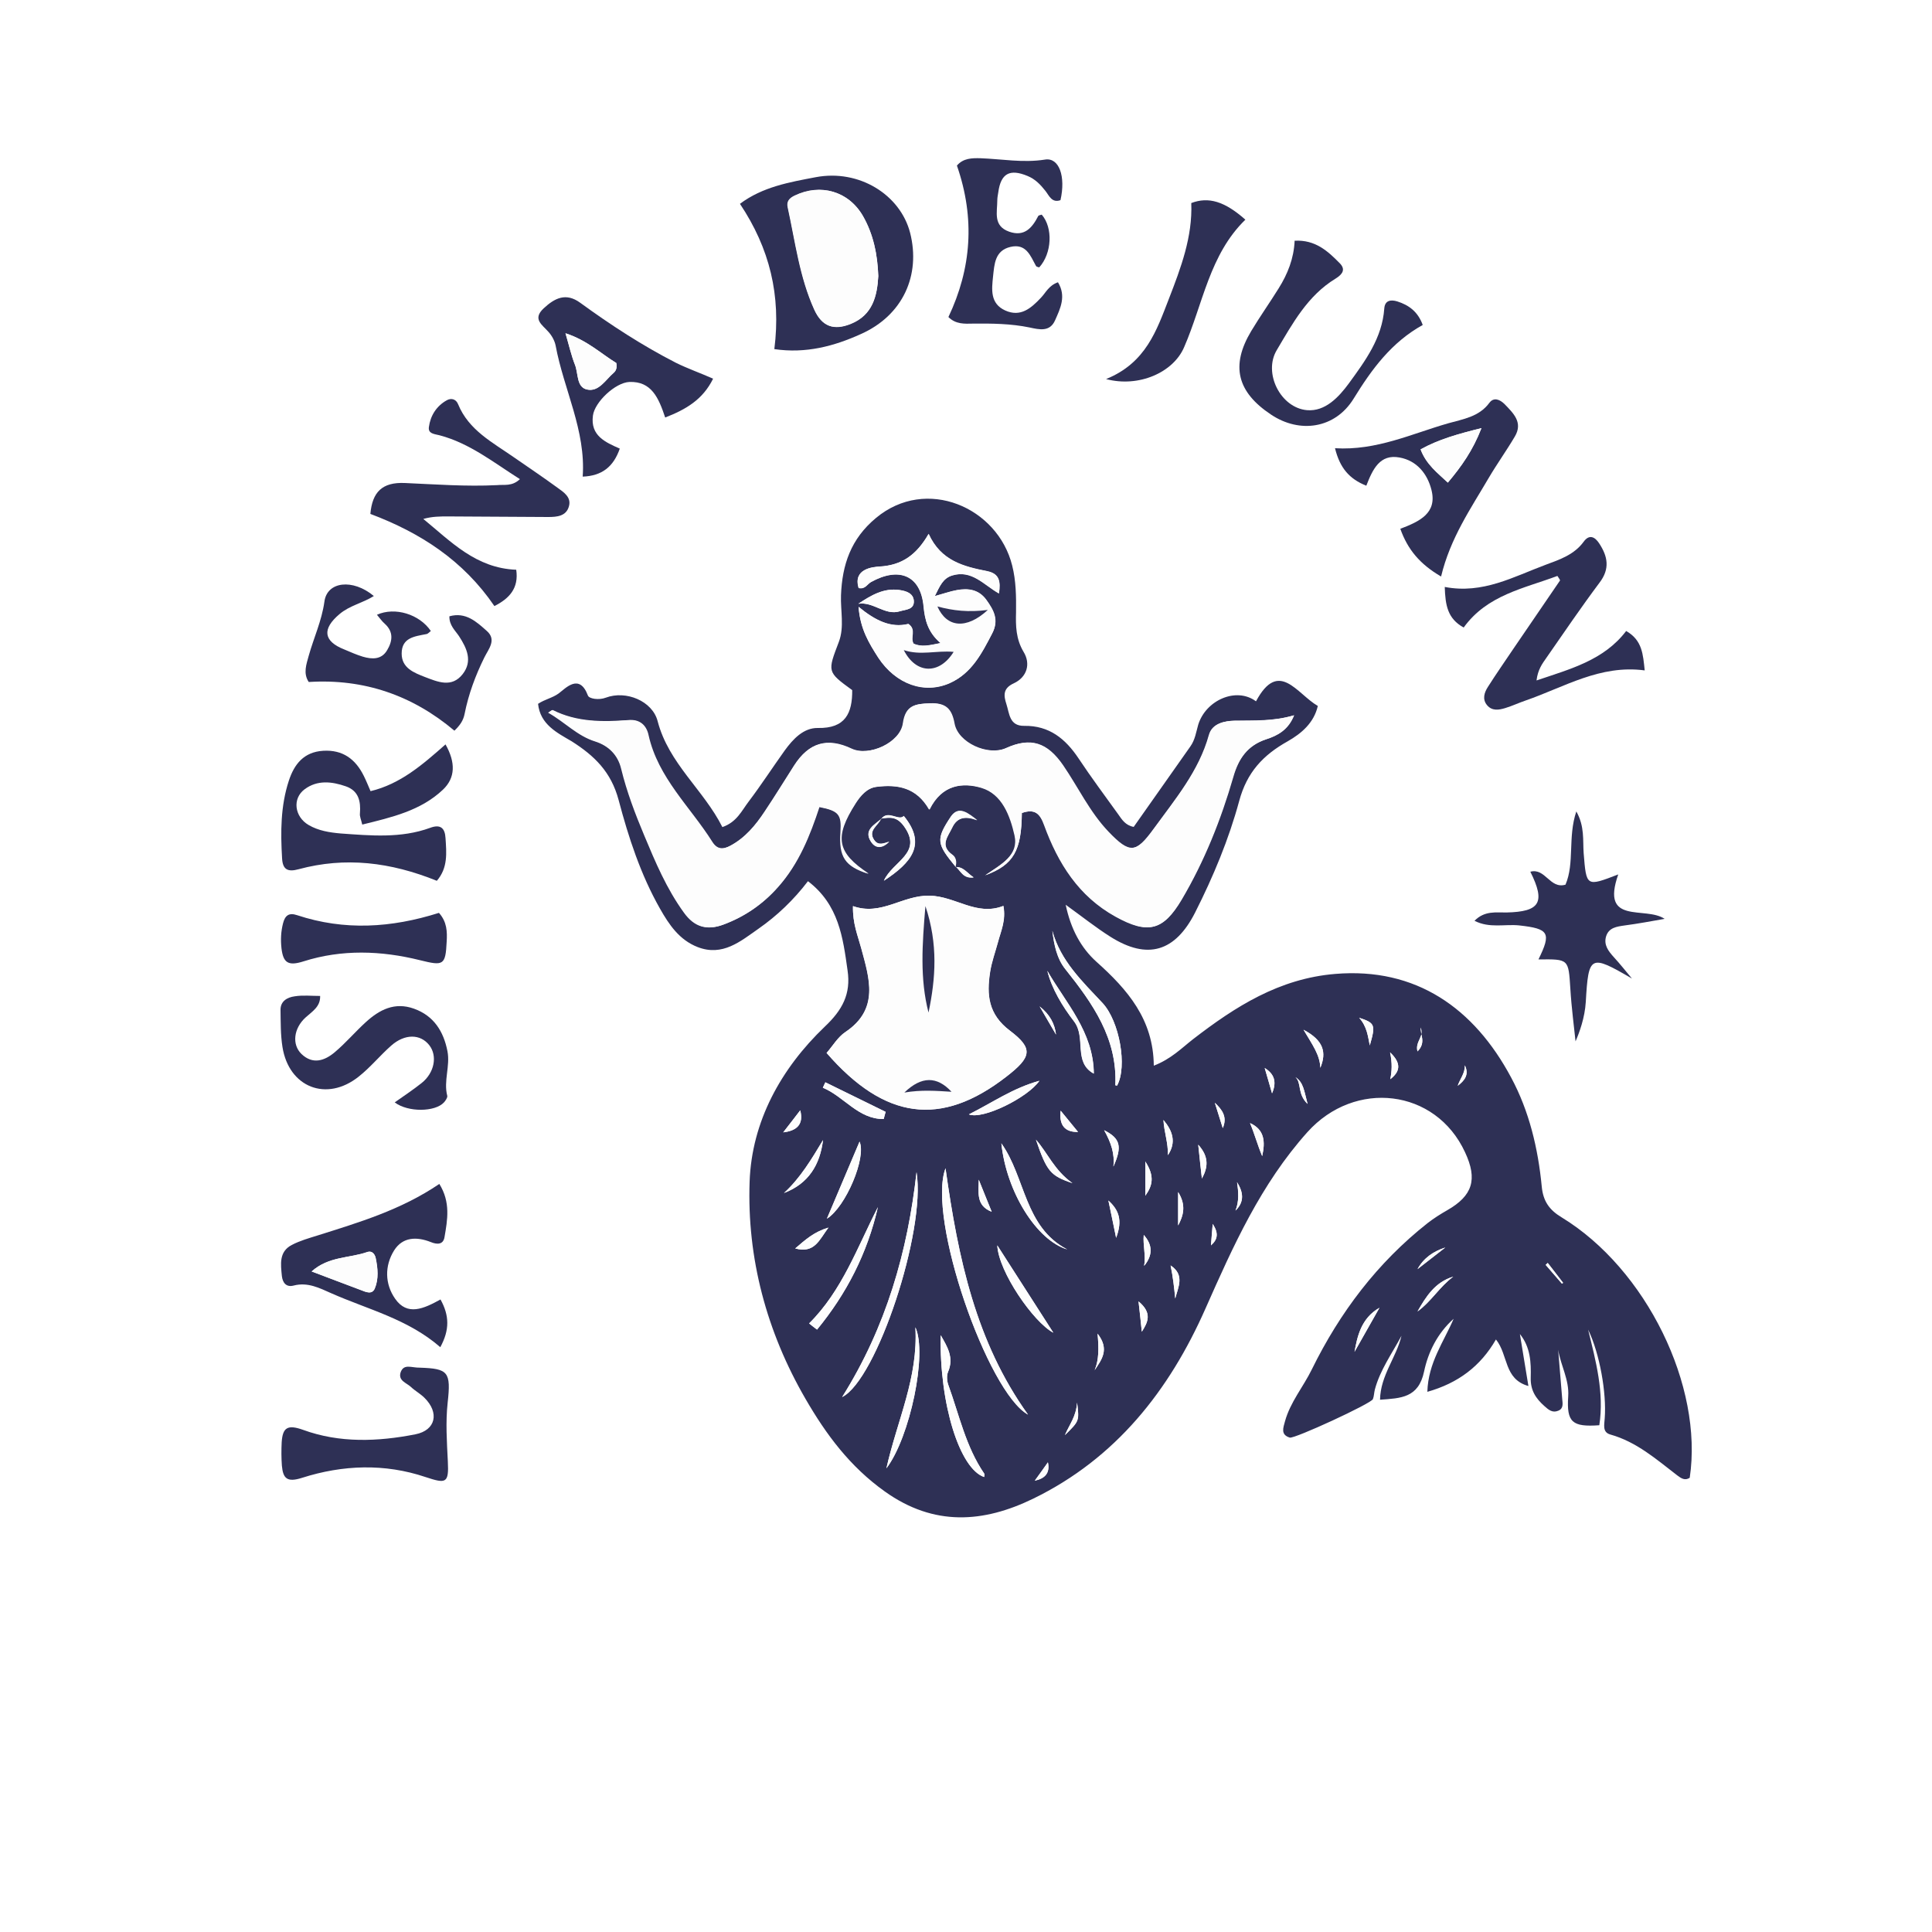
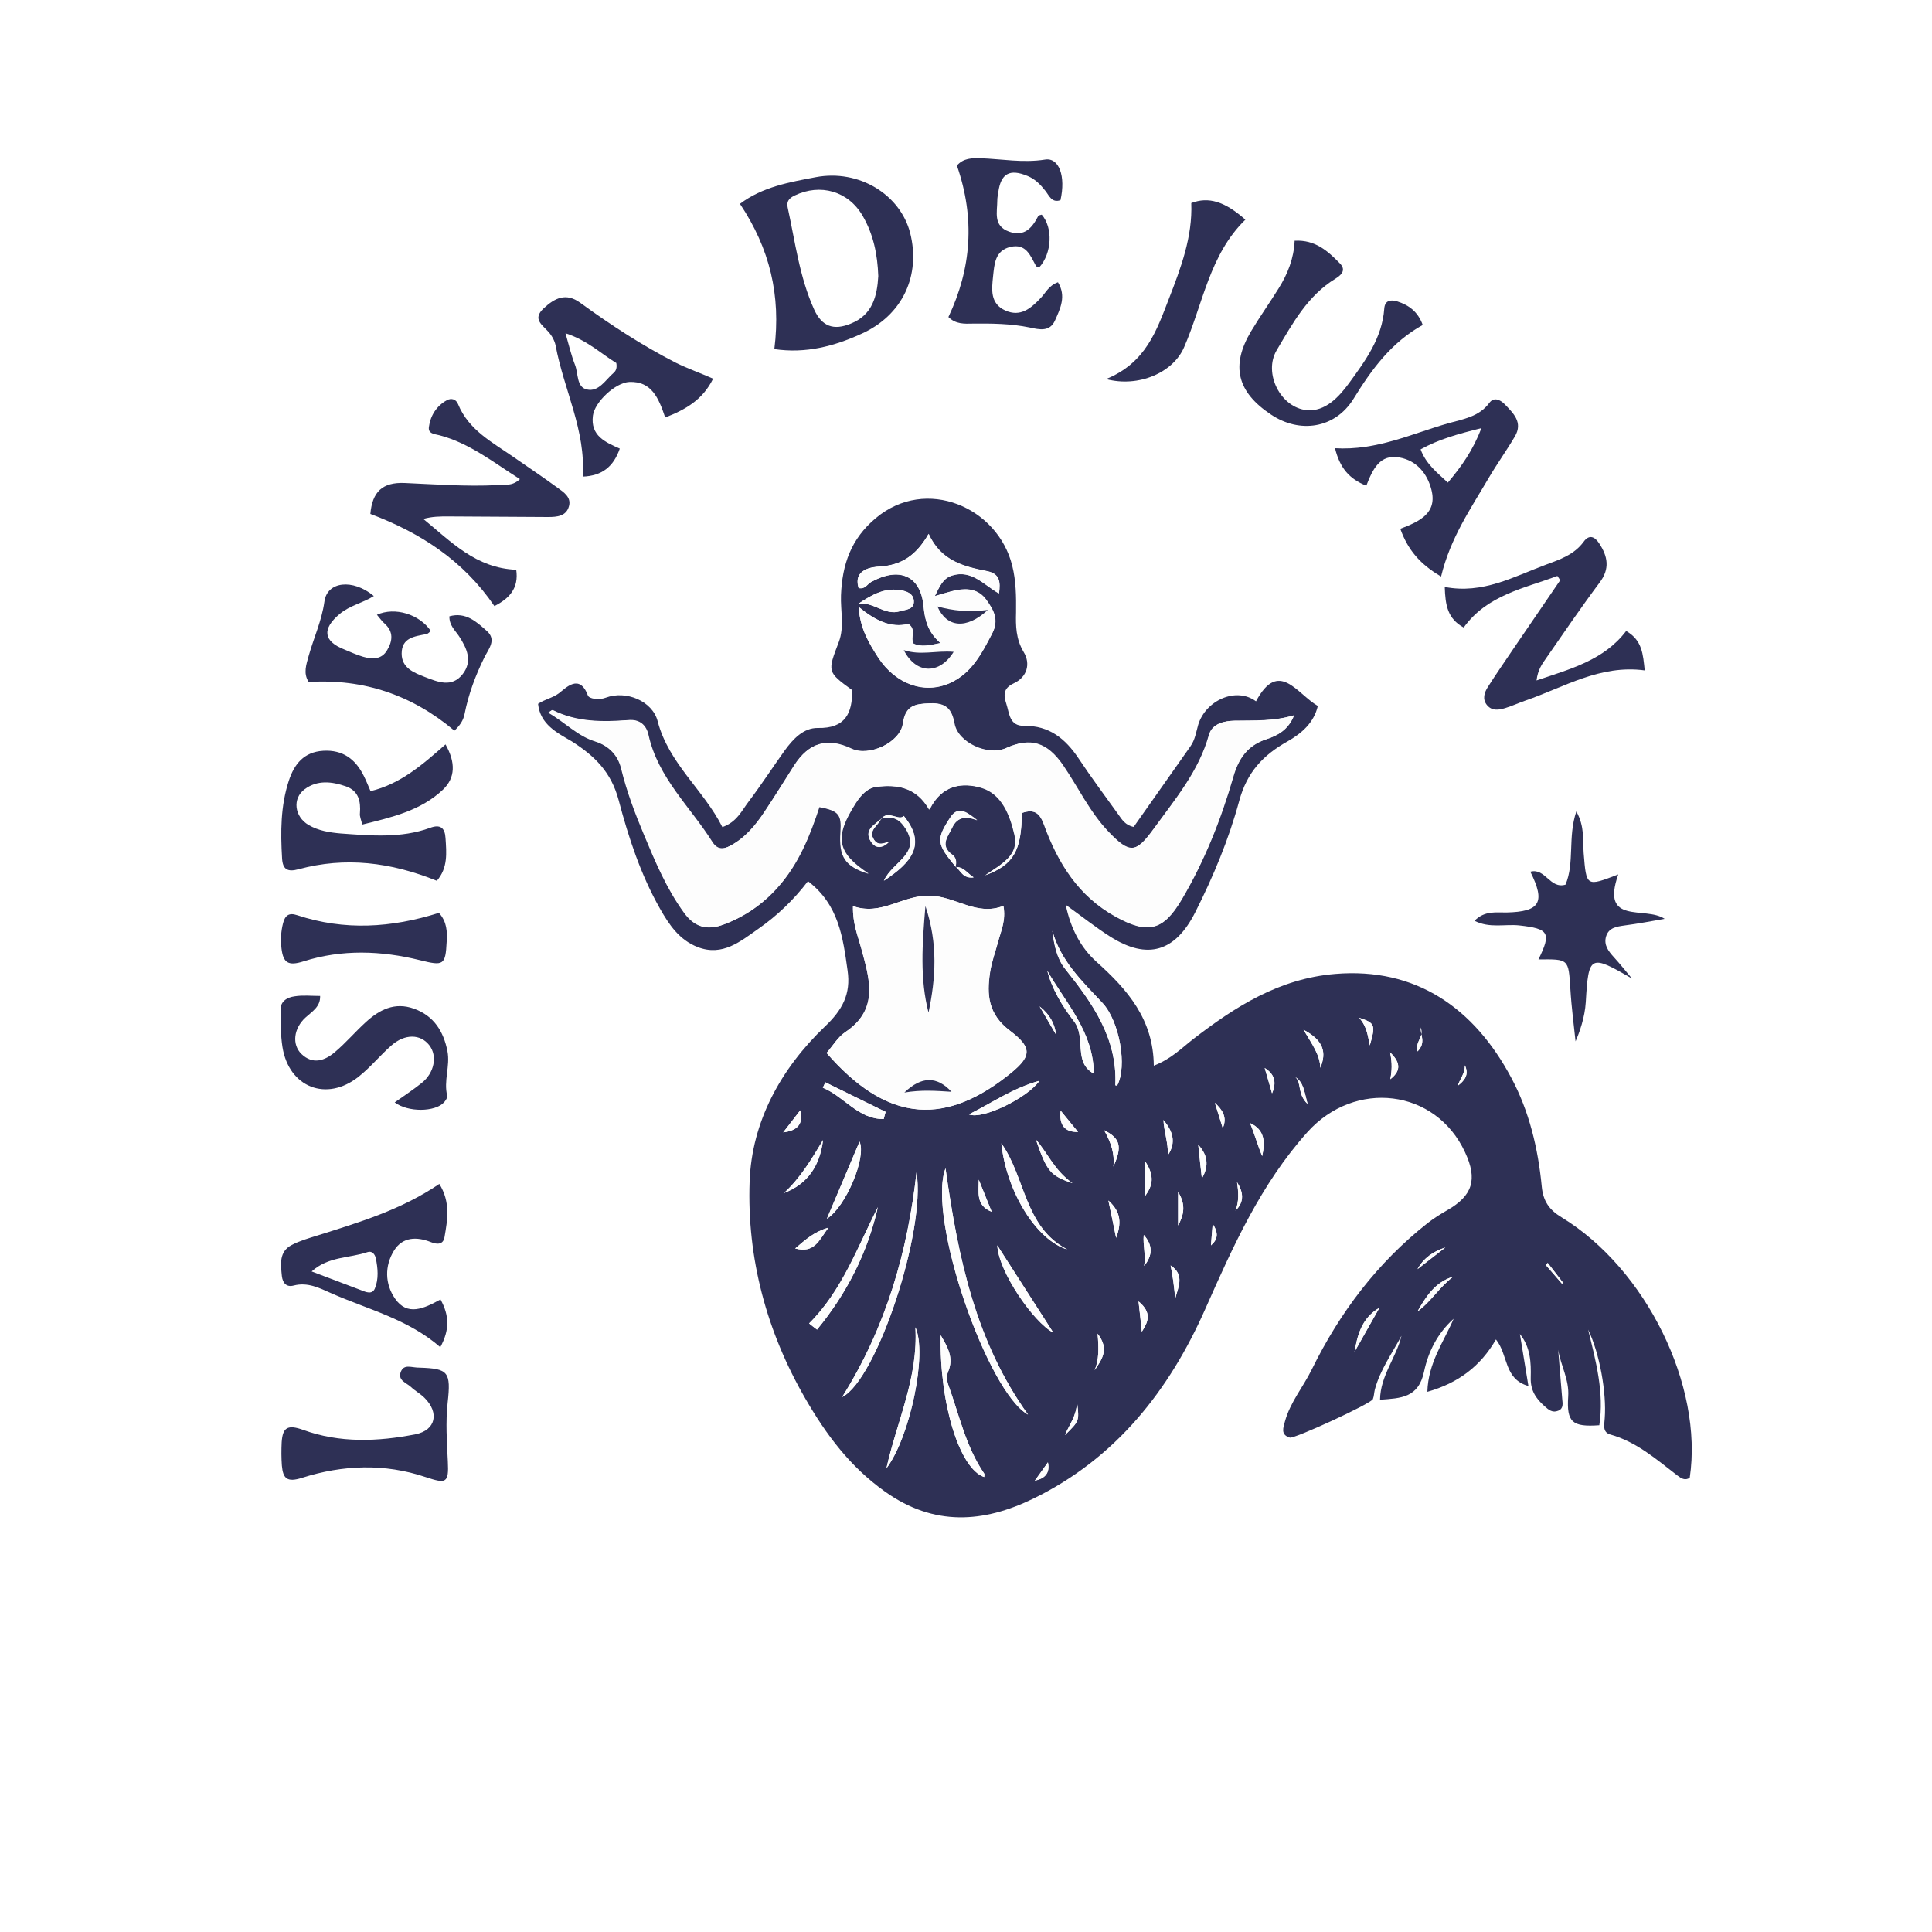
<svg xmlns="http://www.w3.org/2000/svg" version="1.1" id="Layer_1" x="0px" y="0px" width="1000px" height="1000px" viewBox="0 0 1000 1000" enable-background="new 0 0 1000 1000" xml:space="preserve">
  <g>
    <path fill="#2E3055" d="M278.5,364.3c3.6-2.4,7.4-3,10.7-5.4c3.6-2.7,10.7-10.6,15.1,1.1c0.6,1.7,5.7,2.5,9.3,1.1   c10.4-3.9,24.1,1.7,26.8,12.2c5.7,21.9,23.8,35.5,33.5,54.8c7.5-2.6,10-8.5,13.6-13.2c6.5-8.6,12.4-17.7,18.7-26.5   c4.3-5.9,9.7-11.7,17.1-11.6c14.3,0.3,17.9-7.7,17.8-19.6c-13.1-9.5-12.8-9.5-6.9-25c2.9-7.7,0.8-16.1,1.1-24.1   c0.6-15.8,5.1-29.2,18.1-40c26-21.7,63-5.5,70.5,24.6c2,7.9,2.1,16,2,24.2c-0.2,7-0.1,13.8,3.9,20.5c3.8,6.2,1.8,13.1-5.1,16.3   c-5.7,2.6-5.2,6.4-3.8,10.7c1.6,4.9,1.5,11.4,9.2,11.3c13-0.2,21.4,6.7,28.2,16.9c6.5,9.8,13.6,19.3,20.5,28.9   c1.9,2.7,3.7,5.7,8,6.5c9.7-13.8,19.5-27.7,29.3-41.6c2.5-3.5,3-7.5,4.1-11.3c3.9-12.7,19.7-19.7,29.9-12.1   c11.8-22,21.1-3.9,32,2.4c-2,8.7-8.4,14.2-15.6,18.3c-12.7,7.1-21.1,16-25.1,30.9c-5.4,19.9-13.4,39.1-22.8,57.7   c-10.3,20.3-24.6,24.7-43.8,12.6c-7.6-4.8-14.6-10.4-23.2-16.6c2.6,12.5,7.9,22.3,15.9,29.5c16.1,14.4,29.5,29.8,29.7,53.8   c9-3.5,14.4-9.1,20.3-13.7c21.9-16.9,44.6-31.4,73.6-33.8c41.8-3.5,71.9,17.7,91.1,53.7c9.3,17.3,13.9,36.6,15.8,56.3   c0.7,7.5,3.8,12.1,10.3,16c43.8,26.7,73.4,87.3,66.3,134.8c-2.5,1.6-4.4,0.3-6.4-1.2c-10.8-8.3-21.1-17.4-34.7-21.2   c-4.2-1.2-3.1-5-2.9-8.4c1-13.1-2.6-33.6-8.6-45.9c4,16.3,8.4,32.6,5.8,49.5c-14,1-17-1.5-16.1-14.9c0.6-8.7-3.9-16-5.2-24.2   c0.7,8.5,1.4,17,2.1,25.5c0.2,2.3,0.8,5-2.1,6.1c-2.9,1.2-4.9-0.4-7.1-2.4c-4.5-4-7.3-8.2-7.1-14.8c0.2-7.7-0.1-15.7-5.6-22.5   c1.4,8.4,2.7,16.8,4.4,26.9c-12.8-3.6-10.3-16-16.8-24.1c-8,13.9-19.6,22.6-35.5,27.1c0.4-15,8.5-25.9,13.6-37.8   c-8.3,7.4-13.2,17.2-15.3,27.3c-2.9,13.7-12,13.8-22.8,14.6c0.2-12.6,8.5-21.9,11.1-33.1c-4.9,9.2-11.1,17.7-13.8,27.9   c-0.4,1.6-0.4,3.4-1,4.9c-0.9,2.3-40.6,20.6-43,19.9c-5-1.5-3.3-5.3-2.5-8.4c2.7-9.9,9.5-17.9,13.9-26.9   c14.5-29.5,33.9-55.2,59.9-75.7c3.2-2.5,6.7-4.7,10.2-6.7c13.1-7.5,15.8-15.9,9.2-30c-15.2-32.9-57-37.8-81.6-10.4   c-24.1,26.9-38.4,58.9-52.7,91.2c-18.8,42.6-46.5,77.7-89.2,98.5c-25.7,12.5-51.3,14.5-76.8-3.7c-18.1-12.9-30.4-29.5-41.1-48   c-20.1-34.7-30.3-72.8-28.9-112.4c1.1-31.1,16.2-58.5,38.9-80.2c9.1-8.6,13.6-16.9,11.8-29.1c-2.4-17-4.5-34-20.5-46.2   c-7.4,9.7-16,17.9-25.6,24.6c-9.3,6.5-18.6,14.5-31.5,9.5c-9.5-3.7-14.8-11.6-19.5-19.9c-10-17.6-16.3-36.9-21.4-56.2   c-3.9-14.6-12.5-22.9-24.3-30.4C288.4,379.3,279.6,375,278.5,364.3z M494.6,448.6c2.6,2,3.7,6.3,9.3,5.6c-3.5-2.4-5.3-5.8-9.6-5.3   c0.8-2.5,0.4-5.1-1.5-6.4c-6.6-4.8-2.2-9.4-0.1-14c2.8-5.9,7.5-6,13-3.9c-4.4-3.3-9.5-7.9-13.6-1.9   C484.2,434.6,484.9,436.8,494.6,448.6z M456.1,423.6c4.6-0.6,8-1.2,11.8,4c10,14-5.8,18-10.4,28.2c14.3-9.4,22.2-19,10.3-33.5   c-2.6,2.8-8-3.2-11.6,1.4c-3.5,3.2-9.3,5.8-5.5,11.8c2.6,4.1,6.4,3.3,9.5,0.1c-2.7,0.8-5.7,2.3-7.8-0.9   C449,429.7,454.8,427.3,456.1,423.6z M528.9,420.8c6.9-2.4,9.4,0.5,11.5,6.3c7.2,19.7,17.8,36.8,37,47.4c16.5,9.1,24.4,7.4,34-8.8   c11.8-20,20.3-41.3,26.7-63.5c2.8-9.5,7.4-16.3,17.1-19.5c5.9-1.9,11.4-4.8,14.4-12.4c-10.8,3.2-20.8,2.7-30.8,2.8   c-4.9,0.1-11.4,1.2-13.1,7.3c-5.2,18.8-17.5,33.3-28.6,48.6c-9.3,12.8-12.6,13.1-23.7,1.5c-9.7-10.1-15.6-22.8-23.4-34.3   c-8.1-11.9-16.7-14.7-29.5-8.9c-9.4,4.2-24.9-2.8-26.7-12.7c-1.4-7.7-4.4-10.8-12.7-10.5c-7.7,0.2-12.5,1.1-13.8,10.3   c-1.4,10-17.7,17.4-26.7,13.2c-12.6-5.9-22-3.2-29.6,8.6c-5.1,8-10,16-15.3,23.9c-4.7,7.1-10.1,13.6-17.8,17.7c-3.9,2.1-7,2-9.5-2   c-11.4-18.2-28.2-33.1-33-55.2c-1.1-5.2-4.6-8.2-10.3-7.8c-13.5,1.1-26.8,1.2-39.3-5.2c-0.2-0.1-0.8,0.5-2.1,1.3   c8.6,4.8,15,12,24.4,14.9c6.9,2.2,11.7,7,13.4,14.1c2.9,11.9,7.2,23.2,11.9,34.4c5.8,13.9,11.6,27.7,20.6,40.1   c5.4,7.5,11.8,9.3,20.3,6.2c11-4.1,20.3-10.5,28.1-19.3c10.8-12.1,16.6-26.7,21.5-41.6c10.3,2,11.7,3.9,11.1,13   c-0.9,12.9,2.3,17.7,14.4,21.6c-16.5-10.9-18.1-18.7-6.7-36.5c2.4-3.8,5.8-7.9,10.9-8.5c10.8-1.4,20.7,0.2,27.3,11.8   c6.5-13.2,17.5-14.1,27-11.3c10.8,3.2,14.9,14.5,17.2,24.6c2.3,10.3-6.8,14.9-15.3,20.7C524.7,447.6,528.7,440.3,528.9,420.8z    M441.5,469c-0.2,9.1,2.5,15.2,4.3,21.7c4.2,15.6,9.6,31.6-8.2,43.5c-3.9,2.6-6.6,7.2-9.7,10.8c30,34.5,59.1,38.6,93,12.3   c13.1-10.1,14.1-14.5,1.9-23.8c-11.3-8.5-12.1-18.6-10.3-30.3c0.8-5.3,2.7-10.4,4.1-15.6c1.5-5.7,4.2-11.2,2.8-18.7   c-14,5.4-24.7-5-38.2-5.3C467,463.3,456.2,474.2,441.5,469z M444.4,314.1c0.8,11.6,5.5,19,10.3,26.3c9,13.7,23.8,18.9,37,13.1   c11.3-5,16.5-15.3,21.9-25.7c3.6-7,0.8-12-3-17.3c-3.9-5.4-9.4-6.2-15.3-5.1c-3.4,0.6-6.7,1.8-11.4,3.1c2.6-5.3,4.2-9.2,9-10.7   c10.1-3.1,16.4,4.9,24.2,9.3c0.9-6.1,0.3-10.2-6.1-11.5c-12-2.4-23.9-5.2-30.3-19.3c-6.4,11.1-14,16.2-25.3,16.9   c-3.7,0.2-14,1.2-10.9,11.1c3.4,0.7,4.4-2,6.4-3.1c14.2-7.9,25.6-3.8,27.2,12.6c0.6,7,2.1,13.4,8.8,19c-5.9,1.2-10,2.2-14,0.3   c-1.9-3.2,1.7-7.2-2.7-10.2C461.1,325.1,453.2,321.3,444.4,314.1z M489.4,604.7c-9.7,25.7,21.8,116,42.7,127.5   C505.1,694.6,495.9,651.5,489.4,604.7z M474.4,606.7c-4.6,41.1-15.7,80.1-38.5,116.4C453.7,714.3,479.3,637.2,474.4,606.7z    M544.7,481.8c0.9,7.2,2.4,14.4,6.7,19.8c14.2,17.8,27,35.9,25.9,60.1c0,0.1,0.6,0.2,0.9,0.2c5.4-9.9,1.2-33.3-7.5-42.7   C560.2,508,548.9,497.3,544.7,481.8z M486.9,691.1c-0.7,35.8,9.9,69.2,22.5,73.4c0-0.6,0.3-1.4,0-1.8   c-9.5-13.9-12.9-30.2-18.5-45.7c-0.8-2.1-1-5-0.2-6.9C493.9,702.7,490.3,697,486.9,691.1z M418.8,685c1.4,1.1,2.7,2.1,4.1,3.2   c15.2-18.5,26-39.4,31.5-63.4C443.7,645.6,435.9,668,418.8,685z M458.8,760c12.2-16,21.3-59.4,15-73   C475.3,713.2,464.5,734.8,458.8,760z M552.4,646.7c-22.3-11.5-21.6-37.4-34.1-54.9C520.9,616.8,536.5,641.9,552.4,646.7z    M542.1,502.5c2.3,9.3,7.8,18.4,13.8,26.2c6.4,8.4-0.6,21.1,10.2,27C566,534.1,551.5,519,542.1,502.5z M516.2,644.6   c0.6,13.6,18.8,39.8,29,45.2C536.2,675.8,527,661.5,516.2,644.6z M428,630.8c9.8-6.1,20.6-31.8,16.9-39.9   C439.3,604.2,433.8,617.1,428,630.8z M501.5,576.8c7.1,2.9,30.6-8.8,36.5-17.4C524.1,563.3,513.9,570.6,501.5,576.8z M457.4,579.2   c0.3-1.2,0.7-2.4,1-3.7c-10.4-5.1-20.8-10.2-31.2-15.3c-0.4,0.9-0.9,1.9-1.3,2.8C436.8,567.5,444.2,579.3,457.4,579.2z    M444.3,312.5c7.8-1.2,13.8,6.3,21.4,3.9c3.1-1,7.5-0.8,7.3-5.3c-0.2-4-3.9-5.2-7.4-5.7C457.5,304.2,450.9,308.1,444.3,312.5z    M405.8,617.5c12.7-4.8,18.6-14.6,20.2-27.4C420.1,599.9,414.3,609.7,405.8,617.5z M536.2,589.9c5.6,16.4,7.4,18.7,18.9,22.5   C545.6,605.6,542.3,596.7,536.2,589.9z M701.1,699.7c3.7-6.5,8.3-14.7,12.9-22.8C704.4,682.4,702.5,692,701.1,699.7z M604.5,597.9   c4.5-6.7,2.4-12.6-2.3-18.2C602.5,585.7,604.7,591.6,604.5,597.9z M513.3,627.2c-2.2-5.5-4.4-11-6.7-16.6   C506.6,617.1,505,624,513.3,627.2z M683.4,552.7c3.3-8,1.7-14.2-8.7-19.7C679.3,540.7,683.2,546,683.4,552.7z M576.3,603.8   c4.7-10.4,3.6-14.5-4.8-18.8C575.1,591.4,577,597.2,576.3,603.8z M752.2,660.8c-9.4,2.8-14.1,10.3-18.5,18   C740.8,673.7,745.1,666,752.2,660.8z M592.2,655.2c4.5-5.4,4.5-10.8-0.2-16C591.5,644.5,593.2,649.8,592.2,655.2z M573.7,621.4   c1.1,5.5,2.3,11,4,19.3C581.2,631.5,579,626.2,573.7,621.4z M549,574.9c-0.9,7.4,2.1,11.1,9,11C555,582.2,552,578.6,549,574.9z    M647,581.3c2.4,5.6,4,11.5,6.3,17.1C654.9,591.2,654.7,584.7,647,581.3z M566.6,709.2c3.6-5.5,7.8-10.7,1.5-18.9   C568.8,698,568.8,703.9,566.6,709.2z M709,541.1c3.1-10.7,2.7-11.6-5.5-14.3C707.6,531.4,708,536.3,709,541.1z M608.3,672.1   c1.5-5.9,5.1-12.2-2.4-17.1C607.1,660.7,607.7,666.4,608.3,672.1z M589.3,673.6c0.8,6.9,1.2,11.3,1.7,15.7   C594.1,684.4,596.6,679.7,589.3,673.6z M411.6,646.2c10,2.7,12.4-4.4,17.2-10.8C421.4,637.6,417,641.6,411.6,646.2z M405.4,586.1   c6.9-0.8,10.7-4.1,8.8-11.4C411.3,578.5,408.4,582.3,405.4,586.1z M592.8,601.2c0,7.7,0,12.7,0,17.7   C596.4,613.9,597.9,609,592.8,601.2z M628.8,570.8c1.3,4.1,2.6,8.2,4.1,13.1C635.4,578.2,632.6,574.4,628.8,570.8z M622.1,610   c3.1-5.6,3.9-11.2-1.9-17.5C620.9,599.6,621.5,604.8,622.1,610z M654.6,552.8c1.2,4.1,2.4,8.2,3.8,13.1   C661,559.9,659.5,555.8,654.6,552.8z M719.6,558.6c4.9-3.8,6.1-8-0.1-13.9C720.7,550.4,720.5,554.5,719.6,558.6z M670.5,557.5   c3.3,3,0.8,8.6,6.3,13.9C675,564.6,674.7,560.3,670.5,557.5z M546.6,535.5c-0.7-5.6-3.1-10.3-8.5-14.6   C541.3,526.5,544,531,546.6,535.5z M733.7,656.9c4.8-3.7,9.6-7.5,14.4-11.2C741.9,647.7,736.9,651.1,733.7,656.9z M758.2,551.4   c0.1,4.1-2.5,7.1-3.7,10.6C758,559.3,760.6,556.3,758.2,551.4z M551.2,742.8c7.5-7.3,7.5-7.3,6.3-16.8   C556.9,733.4,553.7,736.9,551.2,742.8z M640.3,611.9c0.8,5,1.1,9.9-0.8,14.7C644.3,621.9,643.4,617,640.3,611.9z M609.8,634.3   c2.7-5.1,4.3-10.4,0-17.3C609.8,624.1,609.8,629.2,609.8,634.3z M542.4,756.9c-2.3,3.2-4.5,6.4-6.8,9.5   C540.7,765.3,543.6,762.6,542.4,756.9z M626.8,644.6c3.6-3.2,4-6.4,0.9-11.1C627.3,638.1,627,641.4,626.8,644.6z M733.7,544.2   c4.5-4.6,1.5-8.5,1.5-12.4C737.8,536,732.3,539.1,733.7,544.2z M801.1,653.7c-0.3,0.3-0.7,0.7-1,1c2.8,3.2,5.6,6.5,8.4,9.7   c0.2-0.1,0.4-0.3,0.6-0.4C806.4,660.5,803.8,657.1,801.1,653.7z" />
    <path fill="#2E3055" d="M400.8,180.7c3.5-27.9-2.4-52.1-17.8-75.2c11.7-8.8,25.6-11.2,39.3-13.8c22.3-4.2,43.7,9,48.8,28.9   c5.5,21.8-3.7,42.6-25.5,52.3C431.7,179.2,417.1,183.1,400.8,180.7z M454.6,142.9c-0.4-11.1-2.5-21.6-8.1-31.2   c-7.4-12.8-21.9-16.9-35.2-10.5c-2.9,1.4-4.3,3.1-3.6,6.2c3.9,17.8,6.1,36,13.7,52.8c4,8.8,10.1,11,19,7.3   C451.6,163,454,153.3,454.6,142.9z" />
    <path fill="#2E3055" d="M226.1,455.9c-24-9.7-47.4-12.5-71.5-6c-5.8,1.6-8.3,0.1-8.6-5.7c-0.8-13.5-0.8-27,3.5-40.1   c2.8-8.6,7.8-14.9,17.8-15.5c10.1-0.6,16.7,4.3,21,13c1.2,2.4,2.2,4.9,3.5,7.9c15.4-3.7,26.8-13.6,38.8-24.2   c5.3,9.4,5.1,17.3-1.3,23.4c-11.5,10.9-26.4,14.3-41.8,18.1c-0.6-2.6-1.4-4.2-1.2-5.8c0.5-6.3-0.7-11.7-7.3-14   c-7.2-2.5-14.7-3.4-21.3,1.5c-6.5,4.8-5.3,14.2,2,18.5c5.1,3,10.9,3.9,16.6,4.4c15.5,1.1,31.2,2.6,46.3-2.9c5.3-2,7.7,0,8,5.3   C231.1,441.5,231.9,449.2,226.1,455.9z" />
    <path fill="#2E3055" d="M806.1,298.1c-17.3,6.5-36.3,9.8-48.5,26.7c-8.4-4.6-9.5-11.6-9.8-21c19.7,3.8,35.6-5.3,52.3-11.5   c7.3-2.7,14.7-5.2,19.6-11.9c2.8-3.9,5.7-2.7,8,0.8c4.5,6.8,5.7,13.2,0.2,20.4c-9.5,12.7-18.4,25.8-27.5,38.9   c-2.1,3-4.4,6-5.1,11.7c17.7-6,34.9-10.5,46.4-25.6c8.4,4.8,8.7,12.1,9.6,20.4c-23.1-3.1-41.7,8.7-61.7,15.6   c-3.5,1.2-6.9,2.8-10.5,3.9c-3.3,1-6.8,1.6-9.4-1.5c-2.6-3.1-1.4-6.6,0.4-9.4c4.3-6.8,9-13.5,13.5-20.2c8-11.7,15.9-23.3,23.9-35   C807.2,299.6,806.6,298.9,806.1,298.1z" />
    <path fill="#2E3055" d="M269.1,248c-13.6-8.6-26-18.6-41.6-22.7c-2.8-0.7-6-0.8-5.5-4.3c0.8-5.9,3.9-10.8,9.2-13.8   c2.5-1.4,4.9-0.5,5.9,2c5.5,13.5,17.9,19.8,28.9,27.5c7.5,5.2,15.1,10.3,22.5,15.7c3.2,2.3,7.3,4.9,6,9.6   c-1.4,5.2-6.2,5.6-10.8,5.6c-17.3-0.1-34.6-0.2-51.9-0.3c-4,0-8.1,0-12.7,1.3c14.3,11.7,27.2,25.5,48.1,26.3   c1.4,9.6-3.6,14.9-11.3,18.8c-16.1-23.6-38.2-37.9-64.2-47.7c1-11.3,6.1-16.5,17.8-16c15.9,0.7,31.8,1.9,47.8,1.1   C261,250.7,265,251.9,269.1,248z" />
    <path fill="#2E3055" d="M495.3,85.7c3.3-3.9,7.9-3.9,12.2-3.8c11.1,0.4,22,2.5,33.4,0.7c7.3-1.2,10.8,8.7,8,21   c-4.5,1.6-5.9-2.4-7.8-4.8c-2.6-3.3-5.3-6.1-9.2-7.7c-9.3-3.9-13.9-1.3-15.2,8.5c-0.2,1.3-0.5,2.7-0.5,4c0,6.2-2.3,13.3,6.1,16.3   c7.9,2.8,11.9-1.9,15.1-8.1c0.2-0.4,1.2-0.5,1.8-0.7c5.9,6.8,5.3,20-1.3,27.3c-0.6-0.2-1.5-0.3-1.7-0.8c-2.9-5.3-5.1-11.7-13.2-9.8   c-8.1,1.9-8.3,9-9,15.3c-0.7,6.7-1.6,14,6.3,17.6c8,3.6,13.4-1.2,18.5-6.6c2.5-2.6,4-6.3,8.8-8c4.4,7.2,1.2,13.6-1.5,19.7   c-2.7,6.1-8.1,4.8-13.2,3.7c-9.7-2-19.5-2.1-29.3-2c-4.3,0.1-8.9,0.4-12.7-3.4C502.8,139,504.8,113.1,495.3,85.7z" />
    <path fill="#2E3055" d="M736.4,168.2c-16.2,9-26.4,22.9-35.8,38.2c-9.6,15.5-27.9,18.1-42.7,8.2c-17.6-11.7-21-25.3-10.3-43.2   c4.5-7.5,9.6-14.7,14.2-22.1c4.7-7.5,7.9-15.5,8.3-24.7c10.7-0.6,17.2,5.4,23.3,11.6c3.2,3.2,1.6,5.7-2.1,8   c-14.5,8.8-22.3,23.3-30.5,37.1c-7,11.8,2,29.8,15.7,31c9.4,0.8,16.4-6.7,21.7-13.9c8.5-11.7,17.2-23.4,18.3-38.7   c0.3-4.3,3.4-4.7,6.7-3.7C729.2,157.9,733.9,161.3,736.4,168.2z" />
    <path fill="#2E3055" d="M227.4,612.8c5.9,9.5,4.2,18.6,2.7,27.4c-0.6,4-3.7,4.1-7.1,2.7c-7.3-2.9-14.6-2.7-19,4.3   c-5,8-4.8,17.4,0.5,25c6.3,9.1,14.8,5.2,23.5,0.4c4.6,8.3,4.8,15.7-0.1,24.7c-16.8-14.6-37.4-19.5-56.4-27.9   c-6.1-2.7-12.2-5.9-19.5-4c-3.8,1-5.7-1.4-6.1-4.9c-0.6-6.1-1.6-12.6,5.1-16.1c4.2-2.2,8.8-3.5,13.3-4.9   C185.8,632.7,207.5,626.3,227.4,612.8z M161.3,658.1c9.2,3.5,17.4,6.6,25.6,9.7c2.5,1,5.7,2.4,7.1-0.8c2.1-5,1.6-10.5,0.5-15.8   c-0.5-2.2-2.1-3.9-4.3-3.1C180.8,651.3,170.1,650.2,161.3,658.1z" />
-     <path fill="#2E3055" d="M745.9,298.4c-11-6.4-17.3-14-21.1-24.7c10-3.8,19.2-8.1,16.1-20.2c-2.1-8.3-7.6-15.1-16.5-16.7   c-10.2-1.9-13.9,6.1-17.2,14.6c-8.8-3.5-13.7-9.2-16.2-19.4c21.5,1.3,39.7-7.5,58.6-12.9c7.7-2.2,15.9-3.3,21.3-10.6   c2.3-3.1,5.5-1.7,7.9,0.7c4.5,4.7,9.6,9.4,5.3,16.7c-4.3,7.3-9.2,14.1-13.5,21.4C761.3,263.2,750.7,278.4,745.9,298.4z    M766.8,221.6c-12.1,3-22.2,5.8-31.5,11c2.9,7.8,8.7,12.1,14.1,17.2C756.5,241.4,762.3,233.2,766.8,221.6z" />
+     <path fill="#2E3055" d="M745.9,298.4c-11-6.4-17.3-14-21.1-24.7c10-3.8,19.2-8.1,16.1-20.2c-2.1-8.3-7.6-15.1-16.5-16.7   c-10.2-1.9-13.9,6.1-17.2,14.6c-8.8-3.5-13.7-9.2-16.2-19.4c21.5,1.3,39.7-7.5,58.6-12.9c7.7-2.2,15.9-3.3,21.3-10.6   c2.3-3.1,5.5-1.7,7.9,0.7c4.5,4.7,9.6,9.4,5.3,16.7s-9.2,14.1-13.5,21.4C761.3,263.2,750.7,278.4,745.9,298.4z M766.8,221.6   c-12.1,3-22.2,5.8-31.5,11c2.9,7.8,8.7,12.1,14.1,17.2C756.5,241.4,762.3,233.2,766.8,221.6z" />
    <path fill="#2E3055" d="M369.1,196c-5.3,10.8-14,15.9-24.8,20.1c-3.4-10.2-7.1-18.8-18.5-18.4c-7.3,0.3-18,10.4-18.9,17.4   c-1.4,10.4,6.4,13.8,13.9,17.1c-3.3,9.5-9.3,14.1-19.2,14.5c1.7-23.9-9.8-45.1-14-67.8c-0.5-2.5-1.9-5.1-3.7-7.1   c-3.2-3.7-8.5-6.6-2.5-12.2c5.7-5.3,11.5-8.3,18.9-2.9c15.8,11.5,32.2,22.2,49.6,31.1C356,190.8,362.3,193,369.1,196z M292.7,172.5   c1.8,6.3,3,11.5,4.9,16.3c1.8,4.5,0.7,11.6,6.2,12.8c6.1,1.4,9.6-5,13.8-8.6c1.4-1.2,1.8-2.8,1.4-5.1   C311,183,303.9,176.1,292.7,172.5z" />
    <path fill="#2E3055" d="M193.5,308.5c-5.7,3.6-12.5,4.9-17.7,9.3c-9.2,7.7-8.5,14.1,2.5,18.4c3.1,1.3,6.2,2.7,9.5,3.7   c4.8,1.4,9.7,1.6,12.6-3.4c2.8-4.7,3.4-9.5-1.3-13.7c-1.5-1.3-2.6-3-4-4.6c9.3-4.2,22-0.3,27.9,8.4c-0.8,0.6-1.5,1.5-2.3,1.6   c-6.1,1.2-12.8,1.8-12.8,10.1c0,7.5,6.4,9.9,12,12.1c6.6,2.5,13.9,5.8,19.6-1.5c5.2-6.7,2.2-13.3-1.9-19.6c-2-3-5.1-5.6-5-10.3   c8.5-2.4,14.1,2.9,19.4,7.6c5.2,4.6,0.8,9.4-1.3,13.7c-4.6,9.3-8.2,19-10.2,29.1c-0.7,3.6-2.4,6-5.3,8.8   c-21.7-18.3-46.8-27-75.4-25.2c-3-4.5-1.2-9.2,0-13.6c2.6-9.3,6.7-18,8.1-27.9C169.2,300.9,182.6,299.4,193.5,308.5z" />
    <path fill="#2E3055" d="M796.3,496.6c6.8-13.8,5.4-15.9-9.9-17.6c-7.4-0.8-15.4,1.6-23.2-2.4c5.3-5.4,11.3-4.2,16.6-4.3   c17.2-0.4,20.3-5.1,12.3-21.1c7.8-2.1,10.1,9.1,18.2,6.7c4.8-11.3,1.1-24.5,5.6-37.9c4.4,7.8,3.3,14.9,3.8,21.6   c1.4,17.4,1.3,17.4,17.9,11c-9.3,26.5,14,16.2,24,23c-6.9,1.2-13.7,2.5-20.6,3.4c-4.2,0.6-8.3,1.1-9.7,5.7c-1.3,4.4,1.2,7.6,4,10.7   c3.3,3.6,6.3,7.4,9.4,11.1c-21.6-12.6-22.5-12.3-23.9,12.1c-0.5,8.2-3.3,15.8-5.3,20.4c-0.7-7-2.1-17.2-2.7-27.4   C811.8,496.4,812.1,496.4,796.3,496.6z" />
    <path fill="#2E3055" d="M217.3,707.9c14.7,0.5,16.2,2.1,14.4,18.2c-1.1,10.1-0.4,20.2,0.1,30.3c0.6,11.5-1,11.6-11.6,8.1   c-21.1-7.1-42.8-6.3-63.8,0.4c-7.8,2.5-9.9,0.4-10.5-6.3c-0.3-4-0.3-8.1-0.1-12.1c0.5-7.6,3-9.3,11.1-6.4   c18.9,6.9,38.7,6.1,58.1,2.3c10.6-2.1,12.5-11.2,4.7-18.9c-2.1-2.1-4.9-3.6-7.1-5.7c-2.3-2.1-6.7-3.2-5.2-7.6   C209.1,705.7,213,708,217.3,707.9z" />
    <path fill="#2E3055" d="M165.7,515.5c0.2,5.6-4.1,8-7.6,11.2c-6.1,5.6-7.1,13.9-2.1,18.8c5.9,5.7,12.1,3.5,17.3-0.9   c5.7-4.8,10.5-10.5,16-15.5c7.1-6.5,15-10.6,25-7c10.3,3.7,15.3,11.8,17.3,22c1.5,7.7-2.1,15.4-0.1,23.1c0.2,0.9-0.9,2.5-1.7,3.4   c-4.6,5-18.6,5.2-25.5,0c4.8-3.4,9.5-6.5,13.9-10c6.7-5.3,8.3-14.1,4-19.6c-4.6-5.9-12.7-6-19.7,0.2c-5.8,5.1-10.8,11.3-16.9,16.1   c-16.6,13.2-36.1,5.5-39.4-15.4c-1-6.3-0.9-12.8-1-19.1c-0.1-4.6,3.5-6.6,7.3-7.1C156.7,515,161.2,515.5,165.7,515.5z" />
    <path fill="#2E3055" d="M572.5,196.2c20.7-8.4,26.2-25.3,32.5-41.5c6.2-16,12.3-32.1,11.6-49.6c8.9-3.4,17.3-0.9,28,8.6   c-18.6,18.1-21.9,43.5-31.7,66C607.3,192.8,589.4,200.7,572.5,196.2z" />
    <path fill="#2E3055" d="M227.2,472.5c4.2,4.7,4.3,9.8,4,14.9c-0.6,12.3-1.7,12.6-13.8,9.6c-20.1-5-40.5-5.7-60.3,0.6   c-7.9,2.5-10.5,0.8-11.4-6.7c-0.5-4.5-0.3-8.7,0.8-13c1-3.9,2.9-5.7,7.3-4.2C178.3,481.8,202.5,480.3,227.2,472.5z" />
    <path fill="#FDFDFD" d="M528.9,420.8c-0.2,19.5-4.2,26.8-18.8,32.2c8.5-5.8,17.6-10.4,15.3-20.7c-2.3-10.1-6.4-21.5-17.2-24.6   c-9.5-2.8-20.5-1.9-27,11.3c-6.7-11.5-16.6-13.1-27.3-11.8c-5.1,0.6-8.5,4.8-10.9,8.5c-11.4,17.8-9.8,25.6,6.7,36.5   c-12.1-4-15.3-8.7-14.4-21.6c0.6-9.2-0.8-11-11.1-13c-4.9,14.9-10.7,29.5-21.5,41.6c-7.8,8.8-17.1,15.2-28.1,19.3   c-8.4,3.2-14.9,1.3-20.3-6.2c-8.9-12.4-14.7-26.2-20.6-40.1c-4.7-11.2-9-22.6-11.9-34.4c-1.7-7.1-6.5-11.9-13.4-14.1   c-9.3-2.9-15.7-10.1-24.4-14.9c1.3-0.8,1.9-1.4,2.1-1.3c12.5,6.3,25.8,6.2,39.3,5.2c5.7-0.5,9.2,2.6,10.3,7.8   c4.9,22.1,21.6,37.1,33,55.2c2.5,4,5.6,4.1,9.5,2c7.7-4.1,13.1-10.6,17.8-17.7c5.2-7.9,10.2-16,15.3-23.9   c7.5-11.8,17-14.6,29.6-8.6c9,4.2,25.3-3.1,26.7-13.2c1.3-9.2,6.1-10,13.8-10.3c8.3-0.3,11.3,2.9,12.7,10.5   c1.8,9.9,17.3,16.9,26.7,12.7c12.7-5.8,21.3-3,29.5,8.9c7.8,11.4,13.7,24.1,23.4,34.3c11.1,11.6,14.4,11.3,23.7-1.5   c11.1-15.3,23.4-29.8,28.6-48.6c1.7-6,8.2-7.2,13.1-7.3c10-0.2,20,0.4,30.8-2.8c-3,7.6-8.5,10.5-14.4,12.4   c-9.7,3.2-14.4,10-17.1,19.5c-6.4,22.1-14.9,43.5-26.7,63.5c-9.6,16.2-17.4,18-34,8.8c-19.2-10.6-29.8-27.7-37-47.4   C538.3,421.3,535.8,418.4,528.9,420.8z" />
    <path fill="#FDFDFD" d="M441.5,469c14.8,5.2,25.5-5.7,39.6-5.4c13.5,0.3,24.2,10.8,38.2,5.3c1.4,7.5-1.3,13-2.8,18.7   c-1.4,5.2-3.3,10.3-4.1,15.6c-1.8,11.7-1,21.8,10.3,30.3c12.3,9.2,11.2,13.6-1.9,23.8c-33.9,26.3-63,22.2-93-12.3   c3.2-3.6,5.8-8.2,9.7-10.8c17.8-11.9,12.4-27.9,8.2-43.5C444,484.3,441.3,478.1,441.5,469z M479,469c-1.7,20-2.9,37.6,1.6,55.1   C484.3,506.4,485.6,488.8,479,469z M468.1,565.5c8.9-1.5,16.2-0.8,24.4-0.4C485,556.9,477,556.8,468.1,565.5z" />
    <path fill="#FDFDFD" d="M444.4,314.1c8.8,7.2,16.7,11.1,25.7,8.9c4.3,3,0.7,6.9,2.7,10.2c4.1,1.9,8.2,0.9,14-0.3   c-6.6-5.7-8.1-12.1-8.8-19c-1.5-16.4-13-20.5-27.2-12.6c-2,1.1-3,3.9-6.4,3.1c-3-9.9,7.2-10.9,10.9-11.1   c11.3-0.7,18.9-5.8,25.3-16.9c6.4,14.1,18.3,16.9,30.3,19.3c6.4,1.3,7,5.4,6.1,11.5c-7.8-4.4-14-12.4-24.2-9.3   c-4.8,1.5-6.3,5.4-9,10.7c4.7-1.3,8-2.5,11.4-3.1c6-1.1,11.5-0.3,15.3,5.1c3.8,5.3,6.6,10.4,3,17.3c-5.4,10.3-10.7,20.6-21.9,25.7   c-13.2,5.9-27.9,0.6-37-13.1C449.9,333.1,445.3,325.6,444.4,314.1z M493.6,337.4c-9.1-0.8-17,2-25.8-0.9   C474.1,349.1,486.2,349.2,493.6,337.4z M511.3,315.7c-10.2,1.3-17.9,0.4-26.1-1.8C490,324.8,500.1,326.1,511.3,315.7z" />
    <path fill="#FDFDFD" d="M489.4,604.7c6.6,46.9,15.8,90,42.7,127.5C511.2,720.6,479.7,630.4,489.4,604.7z" />
    <path fill="#FDFDFD" d="M474.4,606.7c4.9,30.6-20.7,107.6-38.5,116.4C458.7,686.8,469.8,647.8,474.4,606.7z" />
    <path fill="#FDFDFD" d="M544.7,481.8c4.2,15.5,15.5,26.2,26,37.4c8.8,9.5,12.9,32.8,7.5,42.7c-0.3-0.1-0.9-0.2-0.9-0.2   c1.1-24.2-11.7-42.3-25.9-60.1C547,496.2,545.5,489,544.7,481.8z" />
    <path fill="#FDFDFD" d="M486.9,691.1c3.4,5.9,7,11.6,3.8,19c-0.8,1.9-0.6,4.8,0.2,6.9c5.6,15.4,9,31.8,18.5,45.7   c0.3,0.4,0,1.2,0,1.8C496.8,760.3,486.2,726.9,486.9,691.1z" />
    <path fill="#FDFDFD" d="M418.8,685c17.1-17,25-39.4,35.6-60.2c-5.5,24-16.3,44.9-31.5,63.4C421.5,687.2,420.1,686.1,418.8,685z" />
    <path fill="#FDFDFD" d="M458.8,760c5.7-25.3,16.5-46.8,15-73C480.1,700.6,471,744,458.8,760z" />
    <path fill="#FDFDFD" d="M552.4,646.7c-15.9-4.7-31.5-29.8-34.1-54.9C530.8,609.3,530.2,635.1,552.4,646.7z" />
    <path fill="#FDFDFD" d="M542.1,502.5c9.5,16.5,23.9,31.6,24.1,53.2c-10.8-5.9-3.8-18.6-10.2-27   C549.9,520.8,544.4,511.8,542.1,502.5z" />
    <path fill="#FDFDFD" d="M516.2,644.6c10.8,16.8,20,31.1,29,45.2C534.9,684.4,516.8,658.2,516.2,644.6z" />
    <path fill="#FDFDFD" d="M428,630.8c5.8-13.7,11.3-26.6,16.9-39.9C448.5,599,437.8,624.7,428,630.8z" />
    <path fill="#FDFDFD" d="M456.2,423.8c3.6-4.6,9,1.4,11.6-1.4c12,14.6,4.1,24.1-10.3,33.5c4.6-10.2,20.4-14.3,10.4-28.2   c-3.8-5.2-7.2-4.6-11.8-4L456.2,423.8z" />
    <path fill="#FDFDFD" d="M501.5,576.8c12.4-6.2,22.5-13.5,36.5-17.4C532.1,568.1,508.7,579.7,501.5,576.8z" />
    <path fill="#FDFDFD" d="M457.4,579.2c-13.1,0.2-20.5-11.7-31.5-16.2c0.4-0.9,0.9-1.9,1.3-2.8c10.4,5.1,20.8,10.2,31.2,15.3   C458,576.7,457.7,578,457.4,579.2z" />
    <path fill="#FDFDFD" d="M444.3,312.5c6.6-4.4,13.2-8.3,21.3-7.1c3.5,0.5,7.2,1.7,7.4,5.7c0.2,4.5-4.2,4.4-7.3,5.3   C458,318.7,452.1,311.3,444.3,312.5z" />
    <path fill="#FDFDFD" d="M405.8,617.5c8.5-7.8,14.3-17.6,20.2-27.4C424.4,602.9,418.5,612.6,405.8,617.5z" />
    <path fill="#FDFDFD" d="M494.6,448.6c-9.7-11.8-10.4-14-2.3-26c4.1-6.1,9.2-1.4,13.6,1.9c-5.5-2.1-10.3-2-13,3.9   c-2.2,4.6-6.6,9.2,0.1,14c1.9,1.3,2.4,4,1.5,6.4L494.6,448.6z" />
    <path fill="#FDFDFD" d="M536.2,589.9c6,6.8,9.3,15.7,18.9,22.5C543.7,608.5,541.9,606.3,536.2,589.9z" />
    <path fill="#FDFDFD" d="M701.1,699.7c1.4-7.7,3.3-17.3,12.9-22.8C709.4,685,704.8,693.2,701.1,699.7z" />
    <path fill="#FDFDFD" d="M604.5,597.9c0.2-6.3-2-12.1-2.3-18.2C606.9,585.3,609,591.2,604.5,597.9z" />
    <path fill="#FDFDFD" d="M513.3,627.2c-8.3-3.2-6.7-10.1-6.7-16.6C508.8,616.2,511.1,621.7,513.3,627.2z" />
    <path fill="#FDFDFD" d="M683.4,552.7c-0.2-6.7-4.1-11.9-8.7-19.7C685.1,538.5,686.7,544.7,683.4,552.7z" />
    <path fill="#FDFDFD" d="M576.3,603.8c0.8-6.5-1.2-12.4-4.8-18.8C579.9,589.2,580.9,593.4,576.3,603.8z" />
    <path fill="#FDFDFD" d="M752.2,660.8c-7,5.1-11.4,12.9-18.5,18C738.1,671.1,742.8,663.6,752.2,660.8z" />
    <path fill="#FDFDFD" d="M592.2,655.2c1-5.3-0.7-10.6-0.2-16C596.7,644.4,596.7,649.8,592.2,655.2z" />
    <path fill="#FDFDFD" d="M573.7,621.4c5.3,4.8,7.5,10.1,4,19.3C576,632.4,574.9,626.9,573.7,621.4z" />
    <path fill="#FDFDFD" d="M549,574.9c3,3.7,6,7.3,9,11C551.1,586.1,548.1,582.3,549,574.9z" />
    <path fill="#FDFDFD" d="M647,581.3c7.7,3.5,7.9,9.9,6.3,17.1C650.9,592.8,649.3,586.8,647,581.3z" />
    <path fill="#FDFDFD" d="M566.6,709.2c2.2-5.3,2.2-11.2,1.5-18.9C574.5,698.5,570.2,703.7,566.6,709.2z" />
    <path fill="#FDFDFD" d="M709,541.1c-1-4.8-1.4-9.7-5.5-14.3C711.7,529.5,712.1,530.4,709,541.1z" />
    <path fill="#FDFDFD" d="M608.3,672.1c-0.5-5.7-1.2-11.4-2.4-17.1C613.3,659.9,609.8,666.2,608.3,672.1z" />
    <path fill="#FDFDFD" d="M589.3,673.6c7.3,6.1,4.8,10.8,1.7,15.7C590.6,684.9,590.1,680.5,589.3,673.6z" />
    <path fill="#FDFDFD" d="M456.1,423.6c-1.3,3.7-7.1,6.1-3.6,11.2c2.2,3.2,5.1,1.7,7.8,0.9c-3.1,3.2-6.9,4.1-9.5-0.1   c-3.8-6,1.9-8.6,5.5-11.8C456.2,423.8,456.1,423.6,456.1,423.6z" />
    <path fill="#FDFDFD" d="M411.6,646.2c5.4-4.7,9.8-8.6,17.2-10.8C424,641.9,421.6,648.9,411.6,646.2z" />
    <path fill="#FDFDFD" d="M405.4,586.1c2.9-3.8,5.9-7.6,8.8-11.4C416.1,582,412.4,585.3,405.4,586.1z" />
    <path fill="#FDFDFD" d="M592.8,601.2c5.1,7.8,3.6,12.7,0,17.7C592.8,613.9,592.8,608.9,592.8,601.2z" />
    <path fill="#FDFDFD" d="M628.8,570.8c3.8,3.5,6.6,7.4,4.1,13.1C631.4,579.1,630.1,574.9,628.8,570.8z" />
    <path fill="#FDFDFD" d="M622.1,610c-0.6-5.2-1.1-10.5-1.9-17.5C625.9,598.9,625.2,604.4,622.1,610z" />
    <path fill="#FDFDFD" d="M654.6,552.8c4.9,3,6.4,7.2,3.8,13.1C657,560.9,655.8,556.8,654.6,552.8z" />
    <path fill="#FDFDFD" d="M719.6,558.6c0.8-4.2,1.1-8.3-0.1-13.9C725.7,550.6,724.5,554.8,719.6,558.6z" />
    <path fill="#FDFDFD" d="M670.5,557.5c4.2,2.8,4.5,7.1,6.3,13.9C671.3,566,673.9,560.5,670.5,557.5z" />
    <path fill="#FDFDFD" d="M546.6,535.5c-2.6-4.5-5.2-9-8.5-14.6C543.5,525.2,545.9,530,546.6,535.5z" />
    <path fill="#FDFDFD" d="M733.7,656.9c3.2-5.8,8.2-9.2,14.4-11.2C743.3,649.4,738.5,653.2,733.7,656.9z" />
    <path fill="#FDFDFD" d="M758.2,551.4c2.3,4.9-0.2,8-3.7,10.6C755.7,558.4,758.4,555.4,758.2,551.4z" />
    <path fill="#FDFDFD" d="M551.2,742.8c2.6-5.9,5.8-9.5,6.3-16.8C558.6,735.5,558.6,735.5,551.2,742.8z" />
    <path fill="#FDFDFD" d="M640.3,611.9c3.2,5.1,4,10-0.8,14.7C641.4,621.8,641,616.9,640.3,611.9z" />
    <path fill="#FDFDFD" d="M609.8,634.3c0-5.1,0-10.3,0-17.3C614.1,623.9,612.5,629.2,609.8,634.3z" />
    <path fill="#FDFDFD" d="M542.4,756.9c1.2,5.7-1.7,8.4-6.8,9.5C537.9,763.3,540.1,760.1,542.4,756.9z" />
    <path fill="#FDFDFD" d="M626.8,644.6c0.3-3.3,0.5-6.5,0.9-11.1C630.7,638.2,630.4,641.5,626.8,644.6z" />
    <path fill="#FDFDFD" d="M733.7,544.2c-1.5-5.1,4-8.2,1.5-12.4C735.2,535.7,738.2,539.7,733.7,544.2z" />
    <path fill="#FDFDFD" d="M801.1,653.7c2.6,3.4,5.3,6.8,7.9,10.3c-0.2,0.1-0.4,0.3-0.6,0.4c-2.8-3.2-5.6-6.5-8.4-9.7   C800.5,654.3,800.8,654,801.1,653.7z" />
    <path fill="#FDFDFD" d="M494.4,448.8c4.2-0.4,6,3,9.6,5.3c-5.6,0.7-6.7-3.6-9.3-5.6C494.6,448.6,494.4,448.8,494.4,448.8z" />
-     <path fill="#FDFDFD" d="M454.6,142.9c-0.6,10.4-2.9,20.1-14,24.7c-9,3.7-15.1,1.4-19-7.3c-7.6-16.8-9.8-35-13.7-52.8   c-0.7-3.1,0.6-4.8,3.6-6.2c13.3-6.5,27.8-2.3,35.2,10.5C452.1,121.3,454.2,131.8,454.6,142.9z" />
-     <path fill="#FDFDFD" d="M161.3,658.1c8.9-7.9,19.6-6.8,28.8-10.1c2.3-0.8,3.9,0.9,4.3,3.1c1.1,5.3,1.7,10.8-0.5,15.8   c-1.4,3.3-4.5,1.8-7.1,0.8C178.7,664.7,170.5,661.6,161.3,658.1z" />
-     <path fill="#FDFDFD" d="M766.8,221.6c-4.5,11.6-10.4,19.8-17.4,28.2c-5.4-5.1-11.2-9.4-14.1-17.2   C744.7,227.4,754.7,224.6,766.8,221.6z" />
-     <path fill="#FDFDFD" d="M292.7,172.5c11.1,3.6,18.3,10.5,26.3,15.4c0.4,2.3,0,3.9-1.4,5.1c-4.2,3.6-7.7,10-13.8,8.6   c-5.5-1.3-4.4-8.3-6.2-12.8C295.7,184,294.6,178.8,292.7,172.5z" />
    <path fill="#2E3055" d="M479,469c6.6,19.7,5.3,37.4,1.6,55.1C476.1,506.7,477.3,489,479,469z" />
    <path fill="#2E3055" d="M468.1,565.5c8.9-8.6,16.9-8.5,24.4-0.4C484.4,564.6,477,564,468.1,565.5z" />
    <path fill="#2E3055" d="M493.6,337.4c-7.3,11.8-19.4,11.7-25.8-0.9C476.6,339.4,484.4,336.6,493.6,337.4z" />
    <path fill="#2E3055" d="M511.3,315.7c-11.2,10.3-21.3,9.1-26.1-1.8C493.4,316.1,501.2,317,511.3,315.7z" />
  </g>
</svg>
